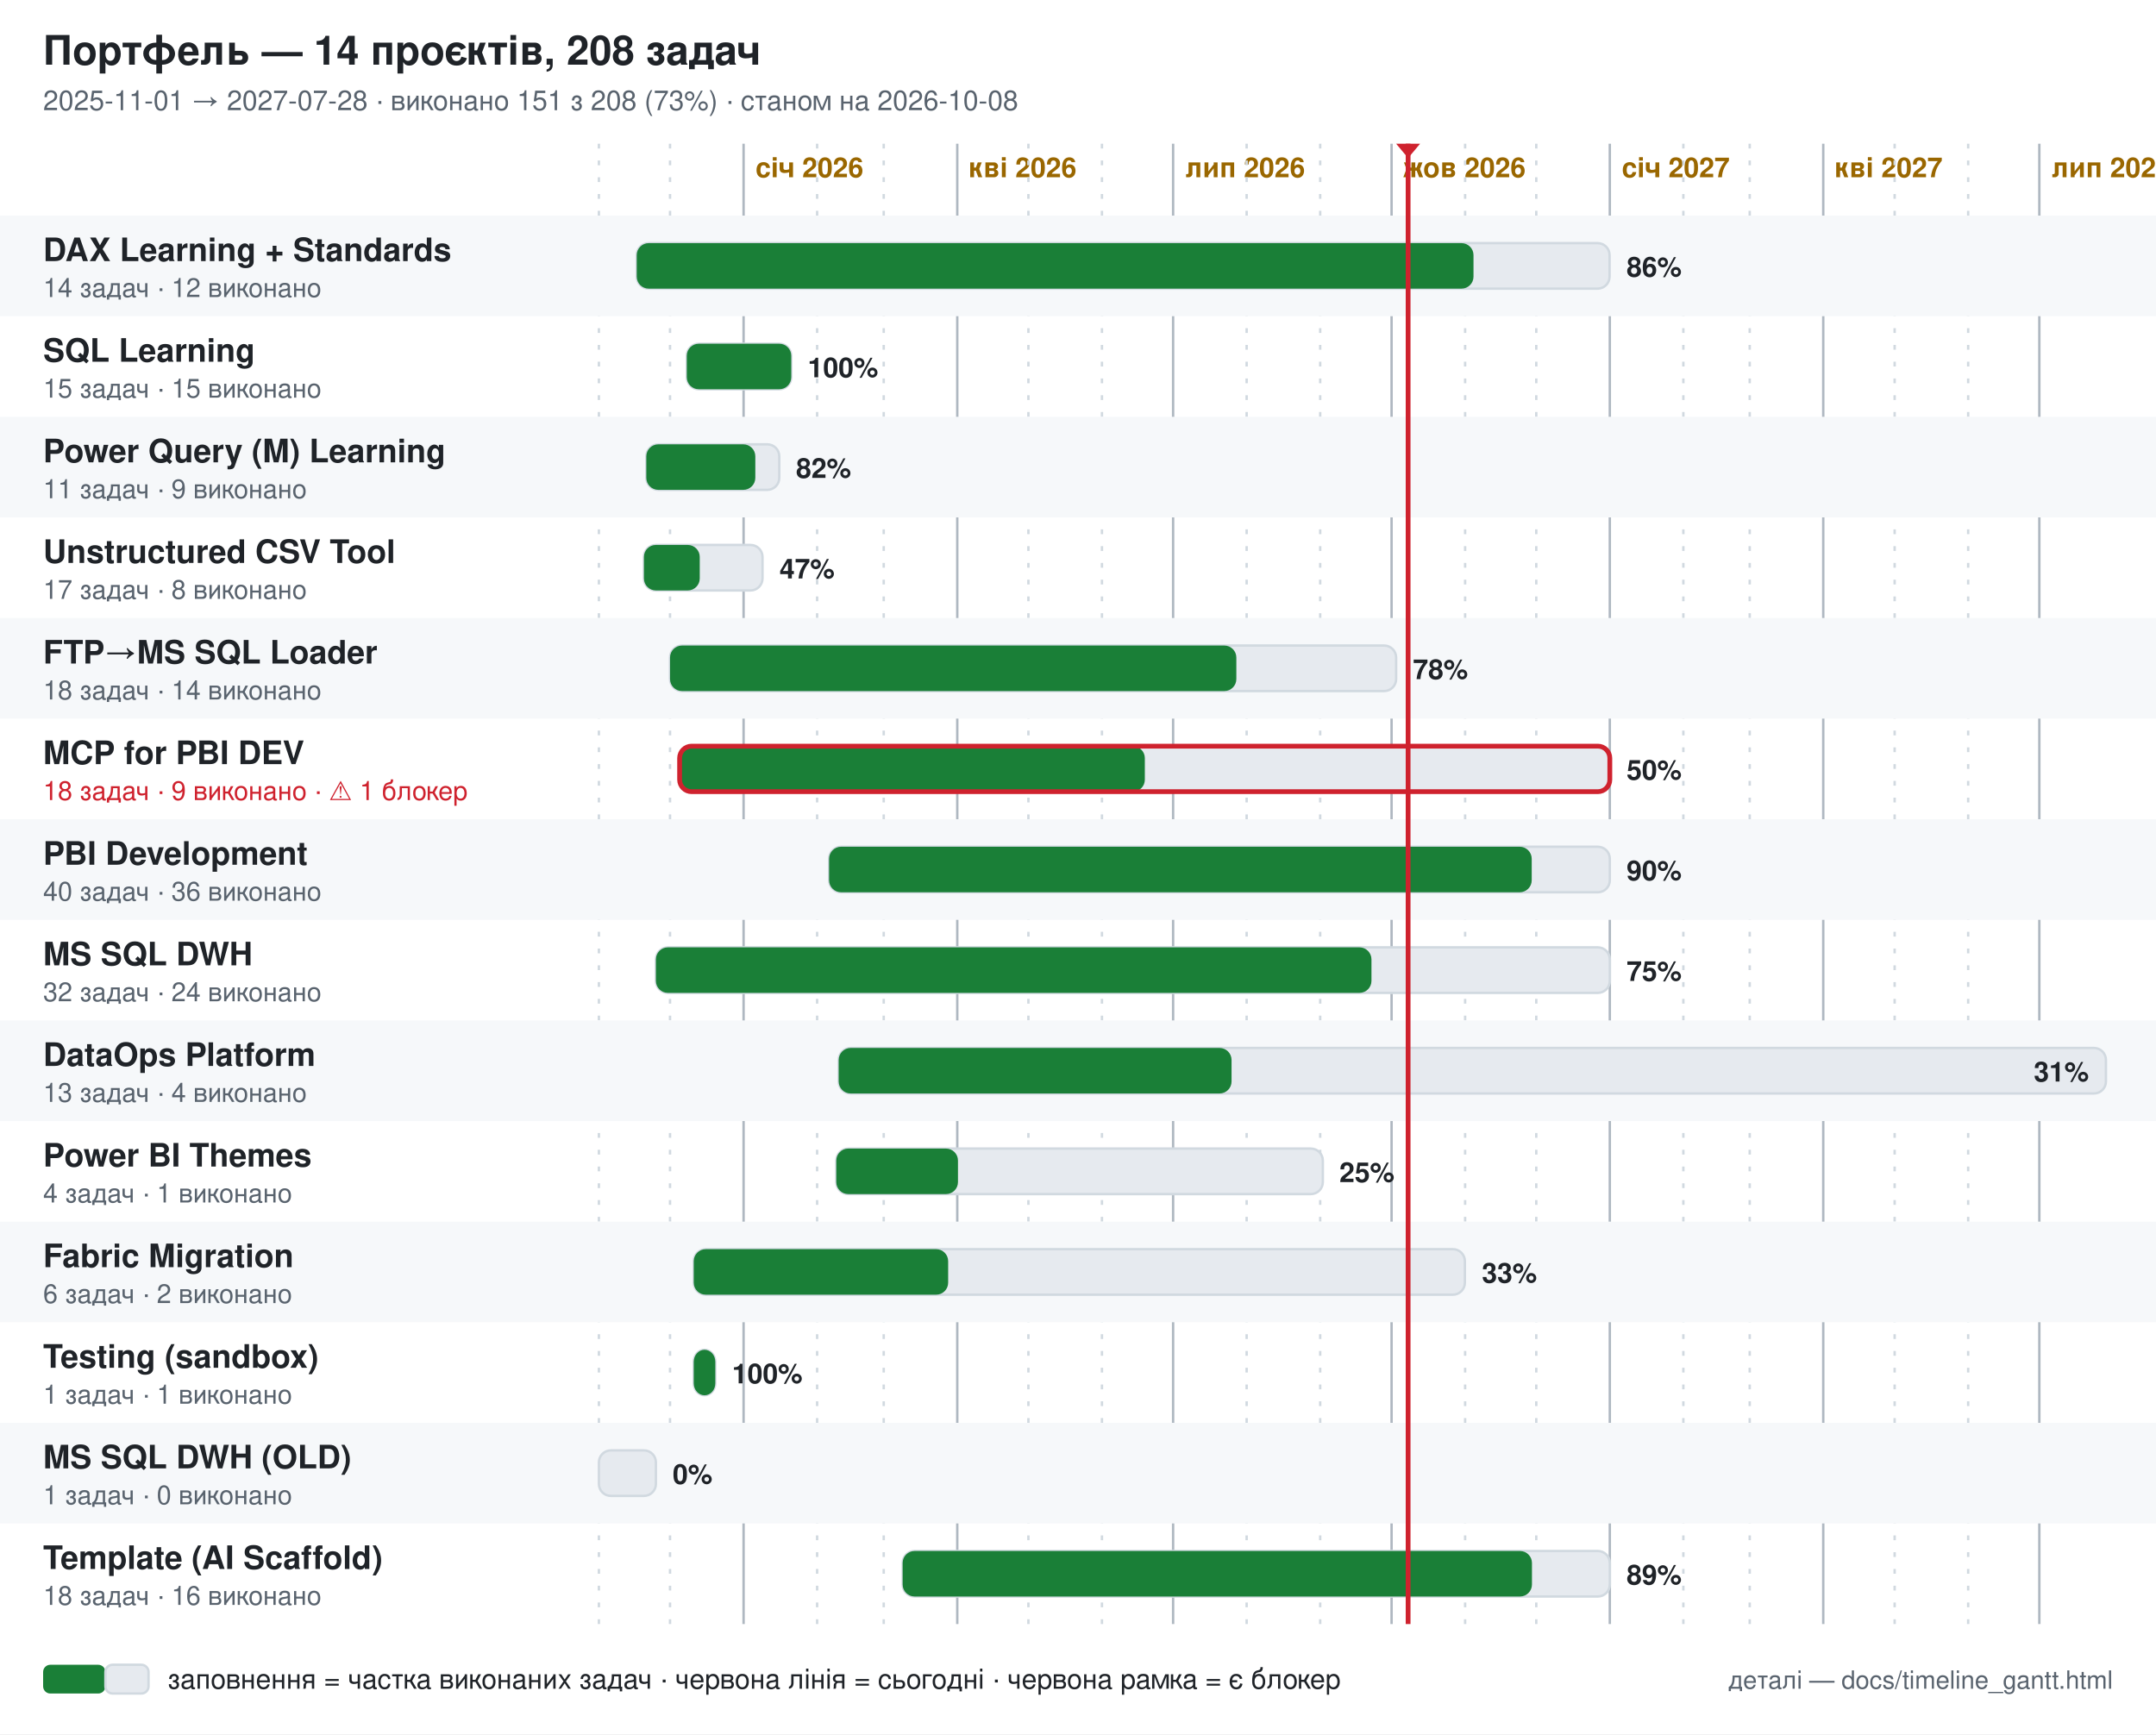
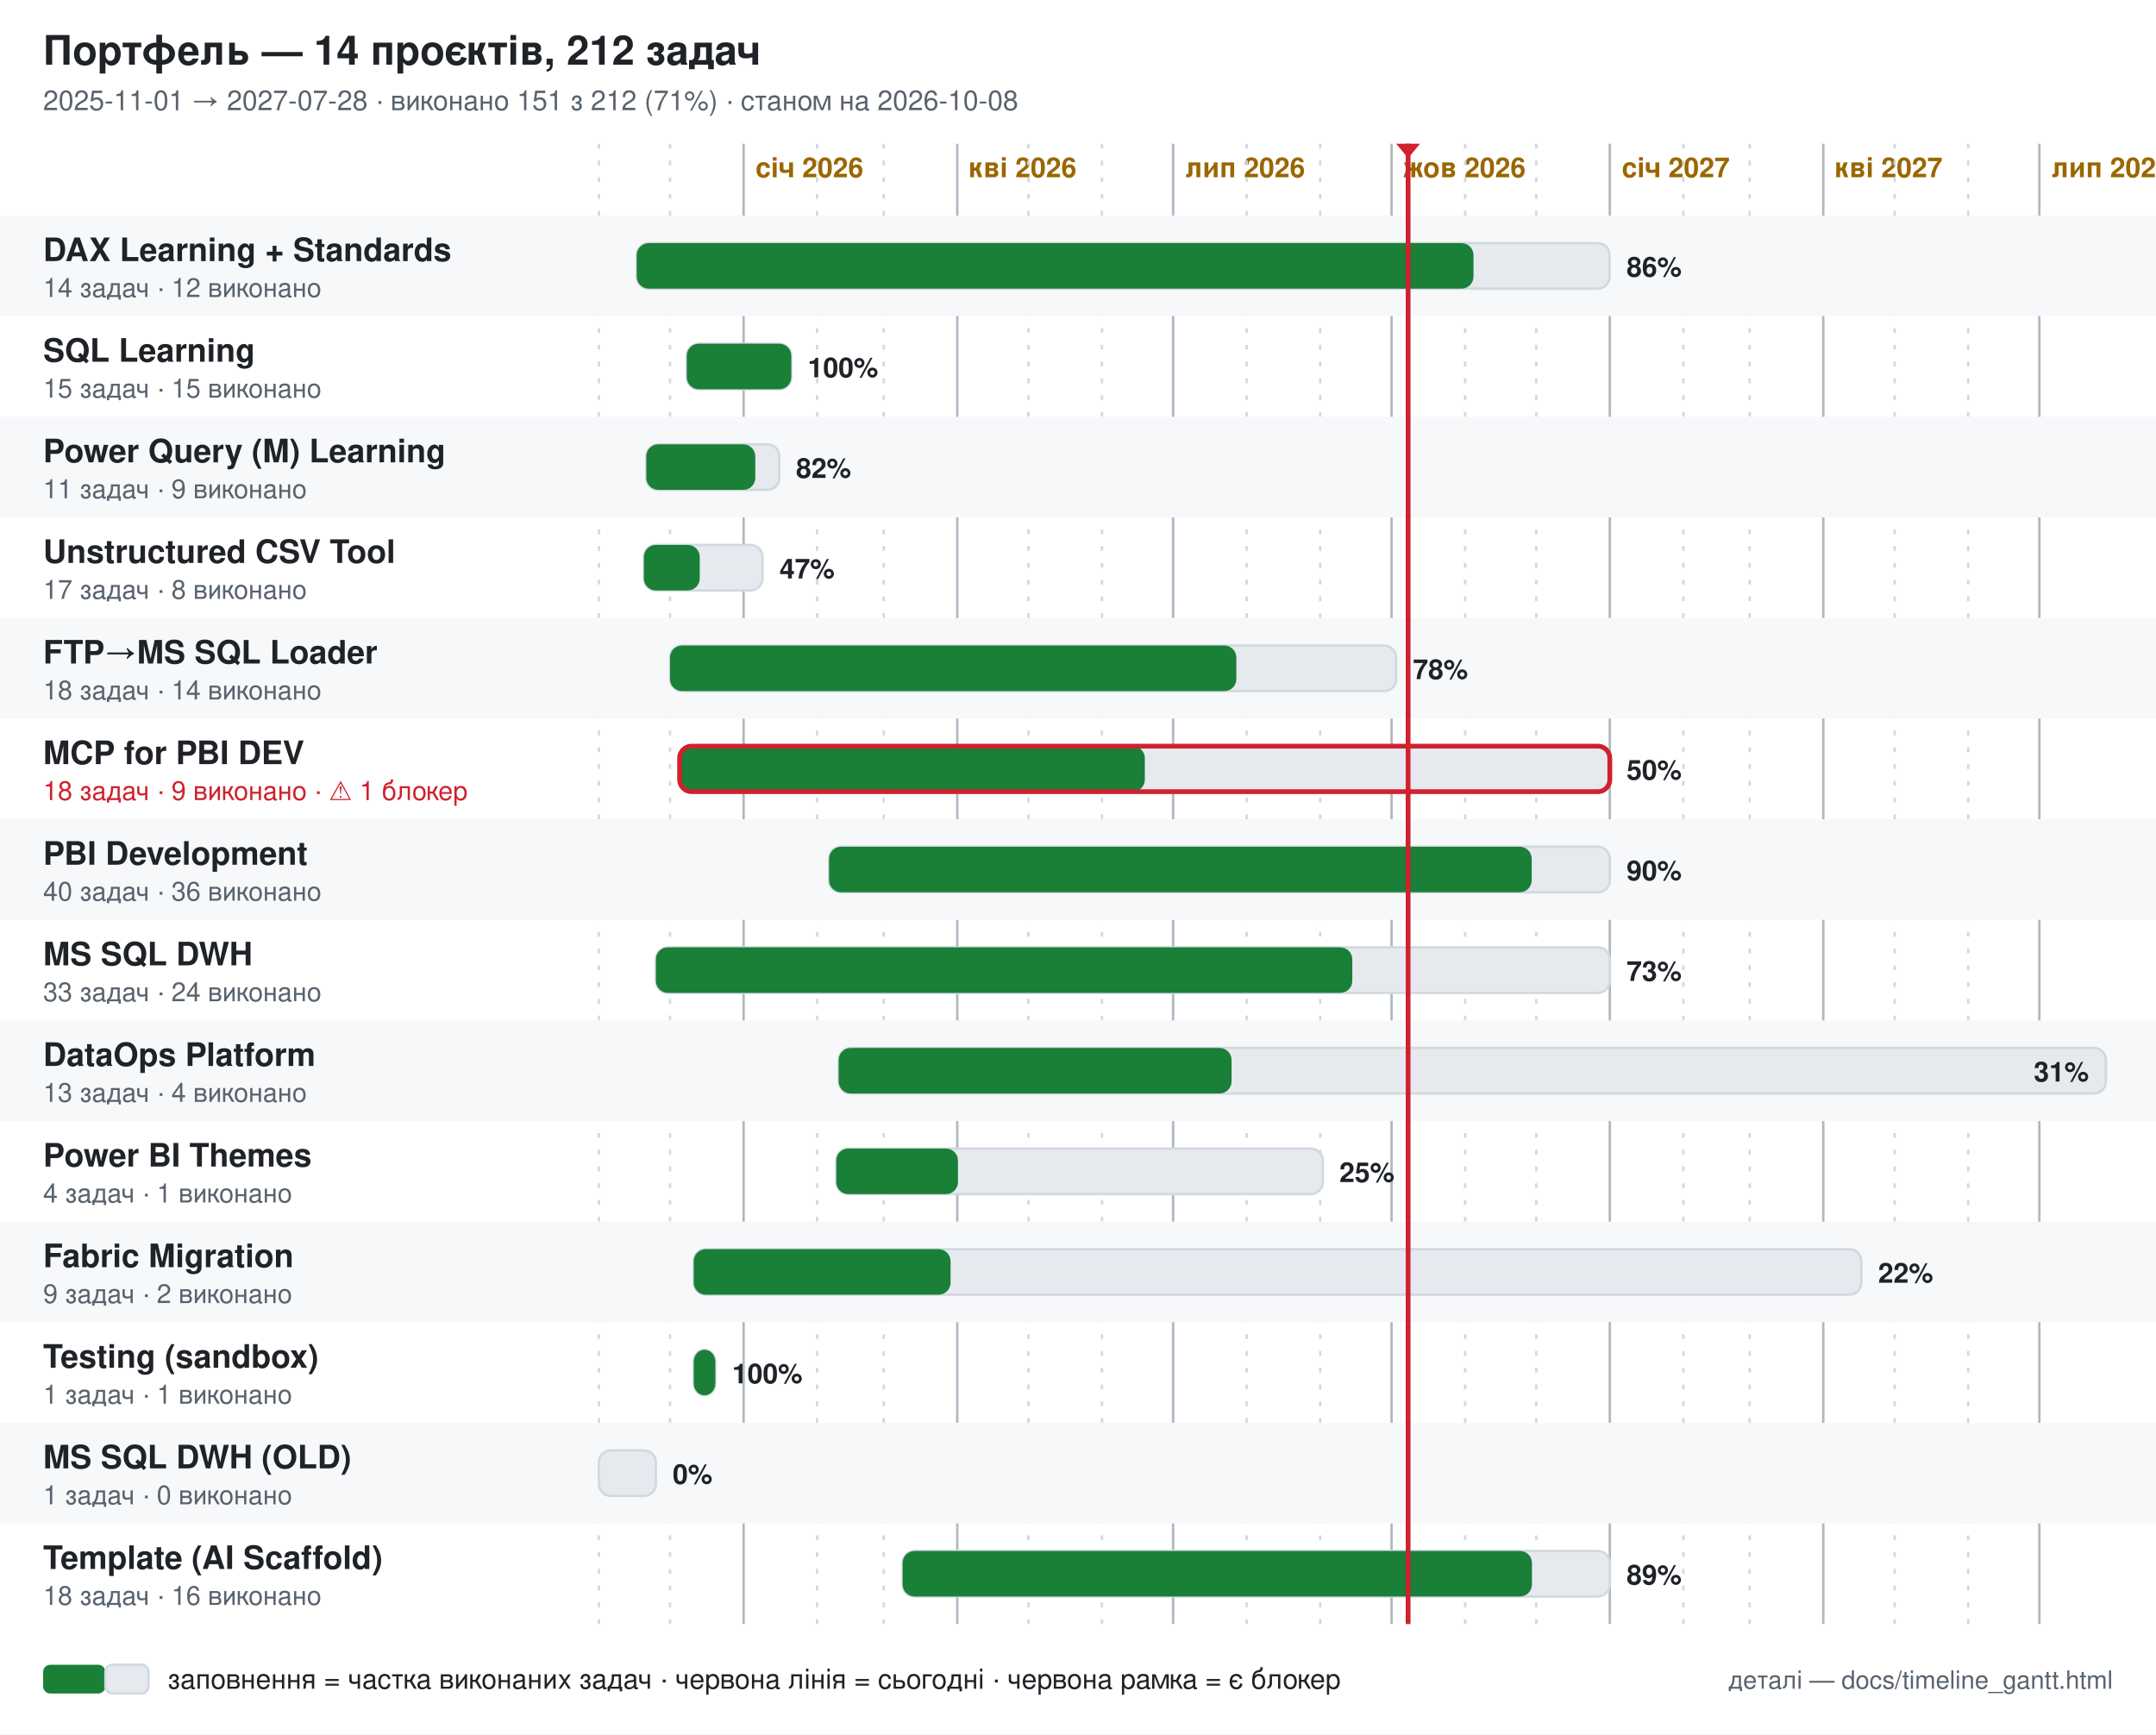
- <svg xmlns="http://www.w3.org/2000/svg" width="900" height="724" viewBox="0 0 900 724" role="img" aria-label="Портфель — 14 проєктів, 208 задач" font-family="Segoe UI,Helvetica,Arial,sans-serif">
+ <svg xmlns="http://www.w3.org/2000/svg" width="900" height="724" viewBox="0 0 900 724" role="img" aria-label="Портфель — 14 проєктів, 212 задач" font-family="Segoe UI,Helvetica,Arial,sans-serif">
  <rect width="900" height="724" fill="#ffffff" />
-   <text x="18" y="27" font-size="17" font-weight="700" fill="#1f2328">Портфель — 14 проєктів, 208 задач</text>
-   <text x="18" y="46" font-size="11.5" fill="#59636e">2025-11-01 → 2027-07-28 · виконано 151 з 208 (73%) · станом на 2026-10-08</text>
+   <text x="18" y="27" font-size="17" font-weight="700" fill="#1f2328">Портфель — 14 проєктів, 212 задач</text>
+   <text x="18" y="46" font-size="11.5" fill="#59636e">2025-11-01 → 2027-07-28 · виконано 151 з 212 (71%) · станом на 2026-10-08</text>
  <line x1="250.0" y1="60.0" x2="250.0" y2="678.0" stroke="#d1d9e0" stroke-width="1" stroke-dasharray="2 5" />
  <line x1="279.7" y1="60.0" x2="279.7" y2="678.0" stroke="#d1d9e0" stroke-width="1" stroke-dasharray="2 5" />
  <line x1="310.4" y1="60.0" x2="310.4" y2="678.0" stroke="#afb8c1" stroke-width="1" />
  <text x="315.4" y="74.0" font-size="11.5" font-weight="600" fill="#9a6700">січ 2026</text>
  <line x1="341.1" y1="60.0" x2="341.1" y2="678.0" stroke="#d1d9e0" stroke-width="1" stroke-dasharray="2 5" />
  <line x1="368.9" y1="60.0" x2="368.9" y2="678.0" stroke="#d1d9e0" stroke-width="1" stroke-dasharray="2 5" />
  <line x1="399.6" y1="60.0" x2="399.6" y2="678.0" stroke="#afb8c1" stroke-width="1" />
  <text x="404.6" y="74.0" font-size="11.5" font-weight="600" fill="#9a6700">кві 2026</text>
  <line x1="429.3" y1="60.0" x2="429.3" y2="678.0" stroke="#d1d9e0" stroke-width="1" stroke-dasharray="2 5" />
  <line x1="460.0" y1="60.0" x2="460.0" y2="678.0" stroke="#d1d9e0" stroke-width="1" stroke-dasharray="2 5" />
  <line x1="489.7" y1="60.0" x2="489.7" y2="678.0" stroke="#afb8c1" stroke-width="1" />
  <text x="494.7" y="74.0" font-size="11.5" font-weight="600" fill="#9a6700">лип 2026</text>
  <line x1="520.4" y1="60.0" x2="520.4" y2="678.0" stroke="#d1d9e0" stroke-width="1" stroke-dasharray="2 5" />
  <line x1="551.1" y1="60.0" x2="551.1" y2="678.0" stroke="#d1d9e0" stroke-width="1" stroke-dasharray="2 5" />
  <line x1="580.9" y1="60.0" x2="580.9" y2="678.0" stroke="#afb8c1" stroke-width="1" />
  <text x="585.9" y="74.0" font-size="11.5" font-weight="600" fill="#9a6700">жов 2026</text>
  <line x1="611.6" y1="60.0" x2="611.6" y2="678.0" stroke="#d1d9e0" stroke-width="1" stroke-dasharray="2 5" />
  <line x1="641.3" y1="60.0" x2="641.3" y2="678.0" stroke="#d1d9e0" stroke-width="1" stroke-dasharray="2 5" />
  <line x1="672.0" y1="60.0" x2="672.0" y2="678.0" stroke="#afb8c1" stroke-width="1" />
  <text x="677.0" y="74.0" font-size="11.5" font-weight="600" fill="#9a6700">січ 2027</text>
  <line x1="702.7" y1="60.0" x2="702.7" y2="678.0" stroke="#d1d9e0" stroke-width="1" stroke-dasharray="2 5" />
  <line x1="730.4" y1="60.0" x2="730.4" y2="678.0" stroke="#d1d9e0" stroke-width="1" stroke-dasharray="2 5" />
  <line x1="761.1" y1="60.0" x2="761.1" y2="678.0" stroke="#afb8c1" stroke-width="1" />
  <text x="766.1" y="74.0" font-size="11.5" font-weight="600" fill="#9a6700">кві 2027</text>
  <line x1="790.9" y1="60.0" x2="790.9" y2="678.0" stroke="#d1d9e0" stroke-width="1" stroke-dasharray="2 5" />
  <line x1="821.6" y1="60.0" x2="821.6" y2="678.0" stroke="#d1d9e0" stroke-width="1" stroke-dasharray="2 5" />
  <line x1="851.3" y1="60.0" x2="851.3" y2="678.0" stroke="#afb8c1" stroke-width="1" />
  <text x="856.3" y="74.0" font-size="11.5" font-weight="600" fill="#9a6700">лип 2027</text>
  <rect x="0" y="90.0" width="900" height="42" fill="#f6f8fa" />
  <text x="18" y="109.0" font-size="13.5" font-weight="600" fill="#1f2328">DAX Learning + Standards</text>
  <text x="18" y="124.0" font-size="11" fill="#59636e">14 задач · 12 виконано</text>
  <rect x="265.8" y="101.5" width="406.1" height="19" rx="5" fill="#e6eaef" stroke="#d1d9e0" stroke-width="1" />
  <rect x="265.8" y="101.5" width="349.3" height="19" rx="5" fill="#1a7f37" />
  <text x="679.0" y="115.5" font-size="11.5" font-weight="600" fill="#1f2328">86%</text>
  <text x="18" y="151.0" font-size="13.5" font-weight="600" fill="#1f2328">SQL Learning</text>
  <text x="18" y="166.0" font-size="11" fill="#59636e">15 задач · 15 виконано</text>
  <rect x="286.7" y="143.5" width="43.6" height="19" rx="5" fill="#e6eaef" stroke="#d1d9e0" stroke-width="1" />
  <rect x="286.7" y="143.5" width="43.6" height="19" rx="5" fill="#1a7f37" />
  <text x="337.2" y="157.5" font-size="11.5" font-weight="600" fill="#1f2328">100%</text>
  <rect x="0" y="174.0" width="900" height="42" fill="#f6f8fa" />
  <text x="18" y="193.0" font-size="13.5" font-weight="600" fill="#1f2328">Power Query (M) Learning</text>
  <text x="18" y="208.0" font-size="11" fill="#59636e">11 задач · 9 виконано</text>
  <rect x="269.8" y="185.5" width="55.5" height="19" rx="5" fill="#e6eaef" stroke="#d1d9e0" stroke-width="1" />
  <rect x="269.8" y="185.5" width="45.5" height="19" rx="5" fill="#1a7f37" />
  <text x="332.3" y="199.5" font-size="11.5" font-weight="600" fill="#1f2328">82%</text>
  <text x="18" y="235.0" font-size="13.5" font-weight="600" fill="#1f2328">Unstructured CSV Tool</text>
  <text x="18" y="250.0" font-size="11" fill="#59636e">17 задач · 8 виконано</text>
  <rect x="268.8" y="227.5" width="49.5" height="19" rx="5" fill="#e6eaef" stroke="#d1d9e0" stroke-width="1" />
  <rect x="268.8" y="227.5" width="23.3" height="19" rx="5" fill="#1a7f37" />
  <text x="325.4" y="241.5" font-size="11.5" font-weight="600" fill="#1f2328">47%</text>
  <rect x="0" y="258.0" width="900" height="42" fill="#f6f8fa" />
  <text x="18" y="277.0" font-size="13.5" font-weight="600" fill="#1f2328">FTP→MS SQL Loader</text>
  <text x="18" y="292.0" font-size="11" fill="#59636e">18 задач · 14 виконано</text>
  <rect x="279.7" y="269.5" width="303.1" height="19" rx="5" fill="#e6eaef" stroke="#d1d9e0" stroke-width="1" />
  <rect x="279.7" y="269.5" width="236.4" height="19" rx="5" fill="#1a7f37" />
  <text x="589.8" y="283.5" font-size="11.5" font-weight="600" fill="#1f2328">78%</text>
  <text x="18" y="319.0" font-size="13.5" font-weight="600" fill="#1f2328">MCP for PBI DEV</text>
  <text x="18" y="334.0" font-size="11" fill="#cf222e">18 задач · 9 виконано · ⚠ 1 блокер</text>
  <rect x="283.7" y="311.5" width="388.3" height="19" rx="5" fill="#e6eaef" stroke="#d1d9e0" stroke-width="1" />
  <rect x="283.7" y="311.5" width="194.2" height="19" rx="5" fill="#1a7f37" />
  <rect x="283.7" y="311.5" width="388.3" height="19" rx="5" fill="none" stroke="#cf222e" stroke-width="2" />
  <text x="679.0" y="325.5" font-size="11.5" font-weight="600" fill="#1f2328">50%</text>
  <rect x="0" y="342.0" width="900" height="42" fill="#f6f8fa" />
  <text x="18" y="361.0" font-size="13.5" font-weight="600" fill="#1f2328">PBI Development</text>
  <text x="18" y="376.0" font-size="11" fill="#59636e">40 задач · 36 виконано</text>
  <rect x="346.1" y="353.5" width="325.9" height="19" rx="5" fill="#e6eaef" stroke="#d1d9e0" stroke-width="1" />
  <rect x="346.1" y="353.5" width="293.3" height="19" rx="5" fill="#1a7f37" />
  <text x="679.0" y="367.5" font-size="11.5" font-weight="600" fill="#1f2328">90%</text>
  <text x="18" y="403.0" font-size="13.5" font-weight="600" fill="#1f2328">MS SQL DWH</text>
-   <text x="18" y="418.0" font-size="11" fill="#59636e">32 задач · 24 виконано</text>
+   <text x="18" y="418.0" font-size="11" fill="#59636e">33 задач · 24 виконано</text>
  <rect x="273.8" y="395.5" width="398.2" height="19" rx="5" fill="#e6eaef" stroke="#d1d9e0" stroke-width="1" />
-   <rect x="273.8" y="395.5" width="298.7" height="19" rx="5" fill="#1a7f37" />
-   <text x="679.0" y="409.5" font-size="11.5" font-weight="600" fill="#1f2328">75%</text>
+   <rect x="273.8" y="395.5" width="290.7" height="19" rx="5" fill="#1a7f37" />
+   <text x="679.0" y="409.5" font-size="11.5" font-weight="600" fill="#1f2328">73%</text>
  <rect x="0" y="426.0" width="900" height="42" fill="#f6f8fa" />
  <text x="18" y="445.0" font-size="13.5" font-weight="600" fill="#1f2328">DataOps Platform</text>
  <text x="18" y="460.0" font-size="11" fill="#59636e">13 задач · 4 виконано</text>
  <rect x="350.1" y="437.5" width="529.0" height="19" rx="5" fill="#e6eaef" stroke="#d1d9e0" stroke-width="1" />
  <rect x="350.1" y="437.5" width="164.0" height="19" rx="5" fill="#1a7f37" />
  <text x="872.0" y="451.5" text-anchor="end" font-size="11.5" font-weight="700" fill="#1f2328">31%</text>
  <text x="18" y="487.0" font-size="13.5" font-weight="600" fill="#1f2328">Power BI Themes</text>
  <text x="18" y="502.0" font-size="11" fill="#59636e">4 задач · 1 виконано</text>
  <rect x="349.1" y="479.5" width="203.1" height="19" rx="5" fill="#e6eaef" stroke="#d1d9e0" stroke-width="1" />
  <rect x="349.1" y="479.5" width="50.8" height="19" rx="5" fill="#1a7f37" />
  <text x="559.1" y="493.5" font-size="11.5" font-weight="600" fill="#1f2328">25%</text>
  <rect x="0" y="510.0" width="900" height="42" fill="#f6f8fa" />
  <text x="18" y="529.0" font-size="13.5" font-weight="600" fill="#1f2328">Fabric Migration</text>
-   <text x="18" y="544.0" font-size="11" fill="#59636e">6 задач · 2 виконано</text>
-   <rect x="289.6" y="521.5" width="321.9" height="19" rx="5" fill="#e6eaef" stroke="#d1d9e0" stroke-width="1" />
-   <rect x="289.6" y="521.5" width="106.2" height="19" rx="5" fill="#1a7f37" />
-   <text x="618.6" y="535.5" font-size="11.5" font-weight="600" fill="#1f2328">33%</text>
+   <text x="18" y="544.0" font-size="11" fill="#59636e">9 задач · 2 виконано</text>
+   <rect x="289.6" y="521.5" width="487.4" height="19" rx="5" fill="#e6eaef" stroke="#d1d9e0" stroke-width="1" />
+   <rect x="289.6" y="521.5" width="107.2" height="19" rx="5" fill="#1a7f37" />
+   <text x="784.0" y="535.5" font-size="11.5" font-weight="600" fill="#1f2328">22%</text>
  <text x="18" y="571.0" font-size="13.5" font-weight="600" fill="#1f2328">Testing (sandbox)</text>
  <text x="18" y="586.0" font-size="11" fill="#59636e">1 задач · 1 виконано</text>
  <rect x="289.6" y="563.5" width="9.0" height="19" rx="5" fill="#e6eaef" stroke="#d1d9e0" stroke-width="1" />
  <rect x="289.6" y="563.5" width="9.0" height="19" rx="5" fill="#1a7f37" />
  <text x="305.6" y="577.5" font-size="11.5" font-weight="600" fill="#1f2328">100%</text>
  <rect x="0" y="594.0" width="900" height="42" fill="#f6f8fa" />
  <text x="18" y="613.0" font-size="13.5" font-weight="600" fill="#1f2328">MS SQL DWH (OLD)</text>
  <text x="18" y="628.0" font-size="11" fill="#59636e">1 задач · 0 виконано</text>
  <rect x="250.0" y="605.5" width="23.8" height="19" rx="5" fill="#e6eaef" stroke="#d1d9e0" stroke-width="1" />
  <text x="280.8" y="619.5" font-size="11.5" font-weight="600" fill="#1f2328">0%</text>
  <text x="18" y="655.0" font-size="13.5" font-weight="600" fill="#1f2328">Template (AI Scaffold)</text>
  <text x="18" y="670.0" font-size="11" fill="#59636e">18 задач · 16 виконано</text>
  <rect x="376.8" y="647.5" width="295.2" height="19" rx="5" fill="#e6eaef" stroke="#d1d9e0" stroke-width="1" />
  <rect x="376.8" y="647.5" width="262.7" height="19" rx="5" fill="#1a7f37" />
  <text x="679.0" y="661.5" font-size="11.5" font-weight="600" fill="#1f2328">89%</text>
  <line x1="587.8" y1="60.0" x2="587.8" y2="678.0" stroke="#cf222e" stroke-width="2" />
  <polygon points="582.8,60.0 592.8,60.0 587.8,66.0" fill="#cf222e" />
  <rect x="18" y="695.0" width="26" height="12" rx="3" fill="#1a7f37" />
  <rect x="44" y="695.0" width="18" height="12" rx="3" fill="#e6eaef" stroke="#d1d9e0" />
  <text x="70" y="705.0" font-size="11.5" fill="#1f2328">заповнення = частка виконаних задач · червона лінія = сьогодні · червона рамка = є блокер</text>
  <text x="882" y="705.0" text-anchor="end" font-size="10.5" fill="#59636e">деталі — docs/timeline_gantt.html</text>
</svg>
